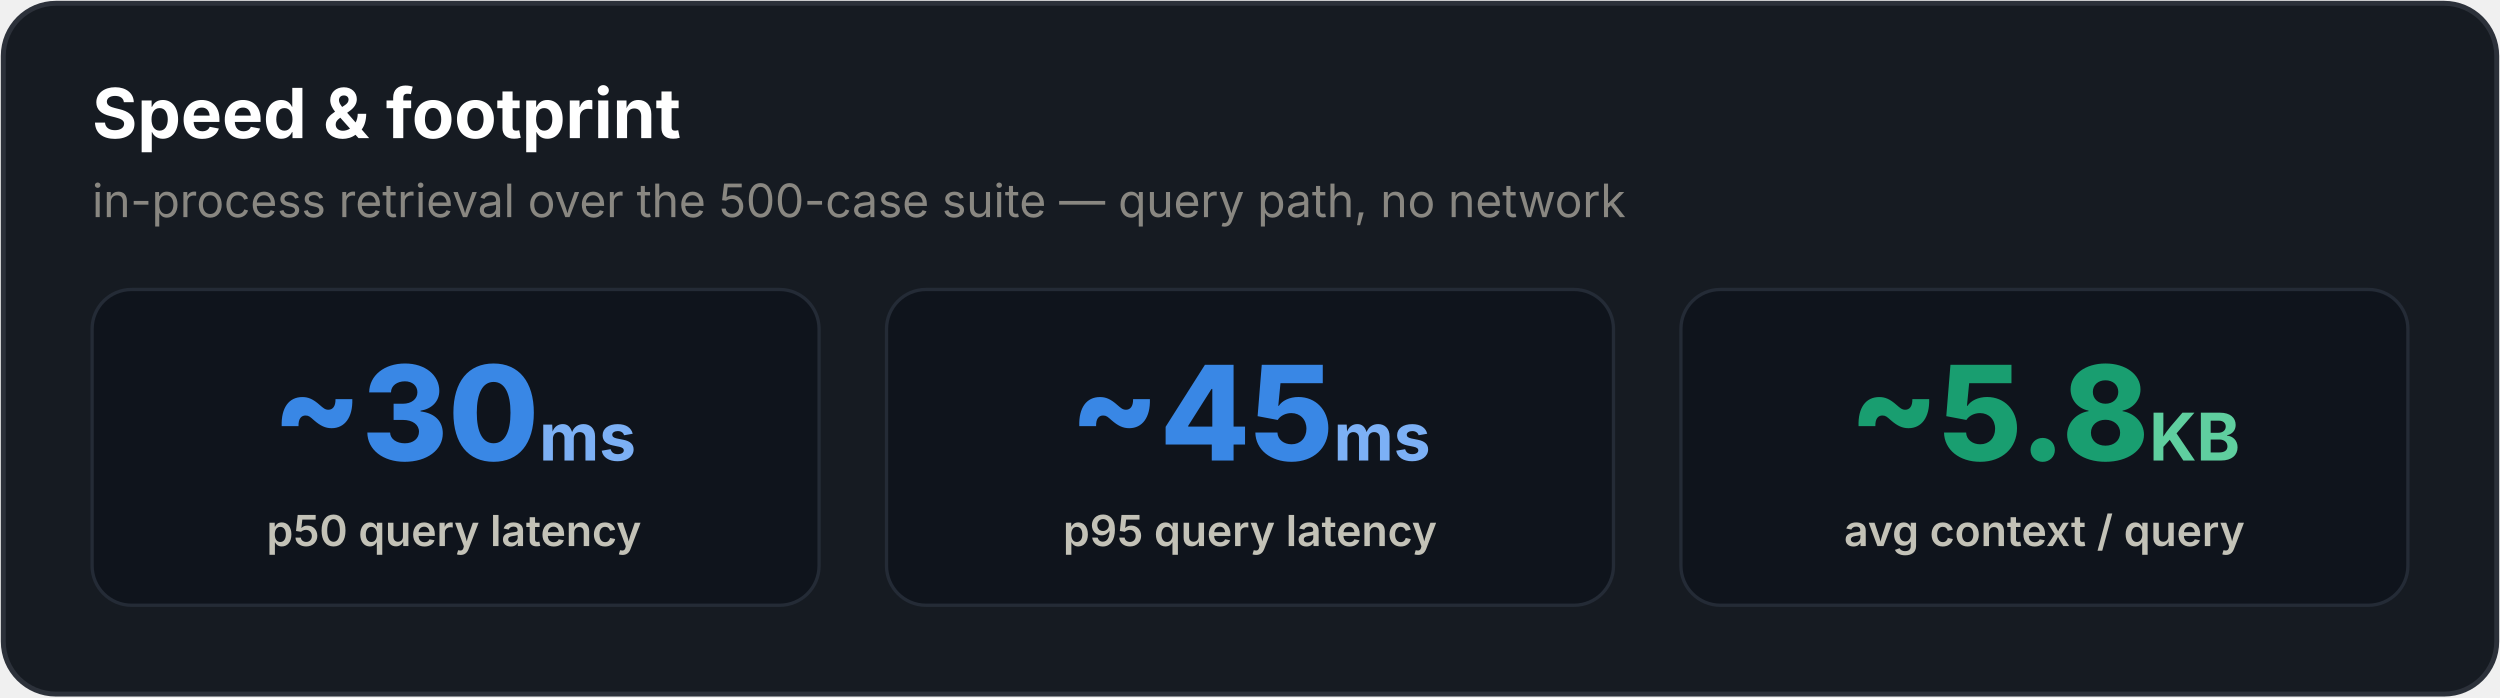
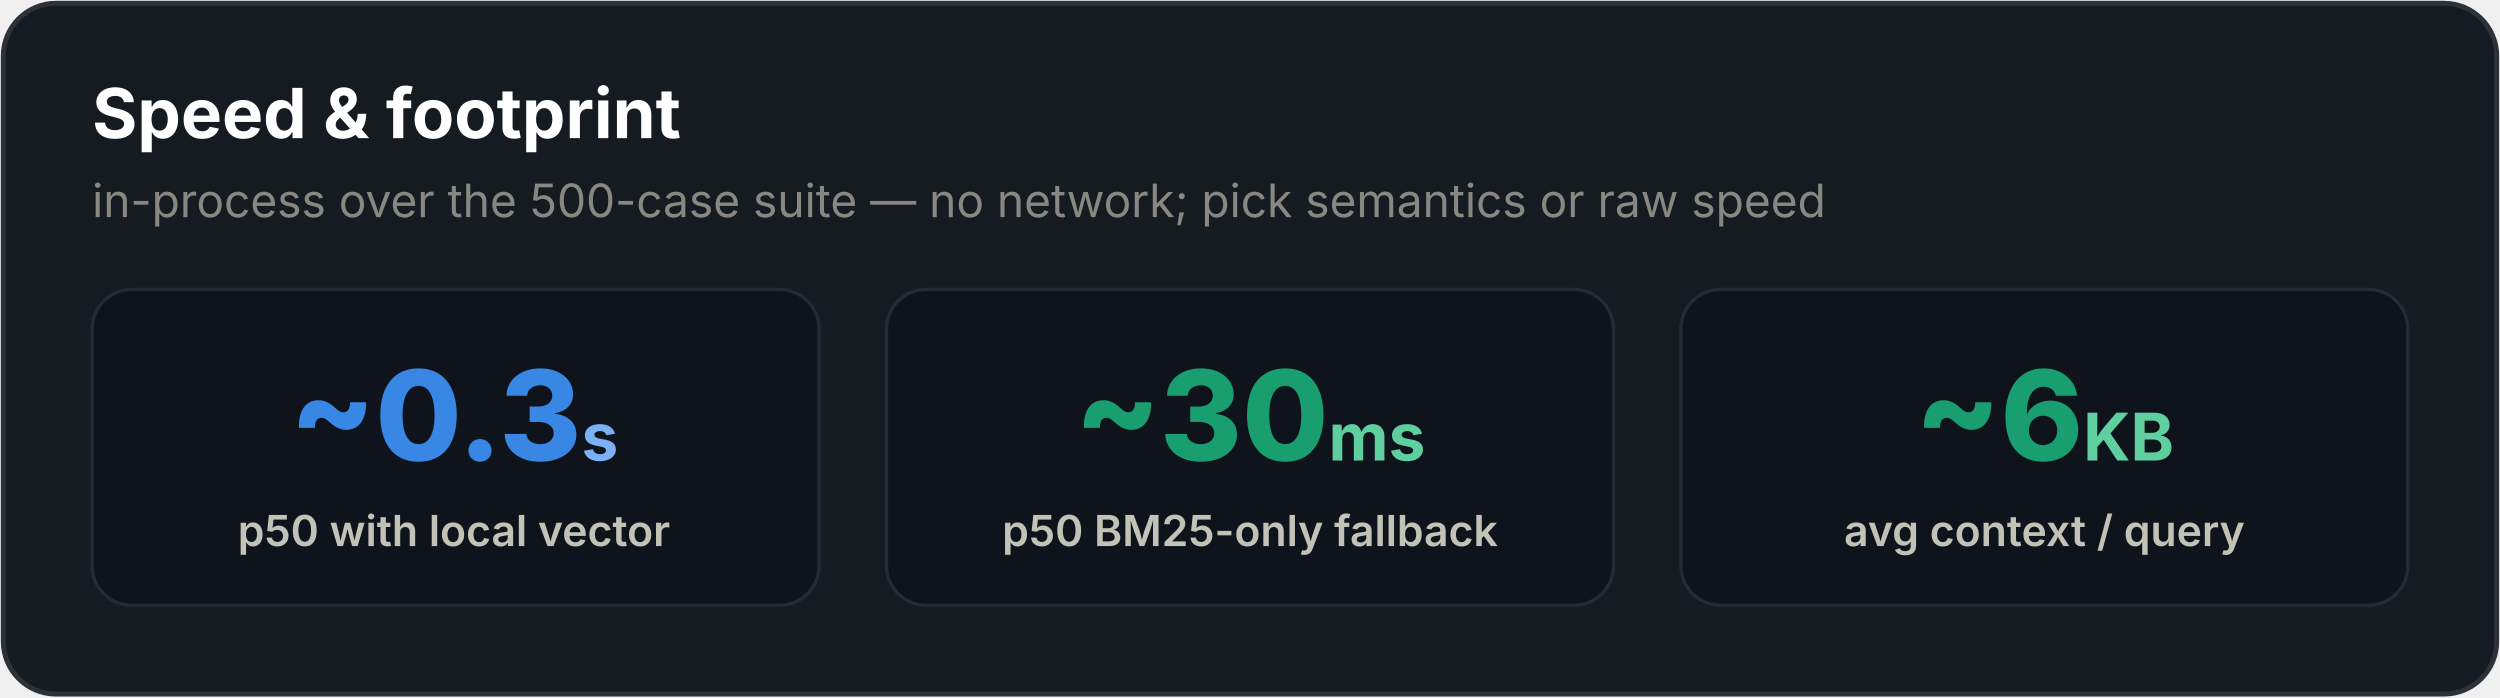
- <svg xmlns="http://www.w3.org/2000/svg" width="760" height="212" viewBox="0 0 760 212" fill="none" font-family="system-ui, -apple-system, 'Segoe UI', sans-serif" role="img" aria-label="Retrieval speed and footprint: p50 latency 5 milliseconds, p95 latency 25 milliseconds, average context 1.3 kilobytes per query">
+ <svg xmlns="http://www.w3.org/2000/svg" width="760" height="212" viewBox="0 0 760 212" fill="none" font-family="system-ui, -apple-system, 'Segoe UI', sans-serif" role="img" aria-label="Speed and footprint: vector fusion p50 about 300 milliseconds embedding-bound, BM25-only fallback about 30 milliseconds, average context about 6 kilobytes per query">
  <rect x="1" y="1" width="758" height="210" rx="16" fill="#161b22" stroke="#2c313a" stroke-width="1.5" />
  <text x="28" y="42" font-size="21" font-weight="700" fill="#ffffff">Speed &amp; footprint</text>
-   <text x="28" y="66" font-size="14" fill="#898781">in-process retrieval over the 500-case suite — query path, no network</text>
+   <text x="28" y="66" font-size="14" fill="#898781">in-process over the 500-case suite — no network; pick semantics or raw speed</text>
  <g>
    <rect x="28" y="88" width="221" height="96" rx="12" fill="#0f141c" stroke="#242b36" />
    <rect x="269.5" y="88" width="221" height="96" rx="12" fill="#0f141c" stroke="#242b36" />
    <rect x="511" y="88" width="221" height="96" rx="12" fill="#0f141c" stroke="#242b36" />
  </g>
  <g text-anchor="middle">
-     <text x="138" y="140" font-size="40" font-weight="800" fill="#3987e5">~30<tspan font-size="20" font-weight="700" fill="#7cb0f5"> ms</tspan>
+     <text x="138" y="140" font-size="38" font-weight="800" fill="#3987e5">~0.3<tspan font-size="20" font-weight="700" fill="#7cb0f5"> s</tspan>
    </text>
-     <text x="138" y="166" font-size="13" font-weight="600" fill="#c3c2b7">p50 query latency</text>
-     <text x="380" y="140" font-size="40" font-weight="800" fill="#3987e5">~45<tspan font-size="20" font-weight="700" fill="#7cb0f5"> ms</tspan>
+     <text x="138" y="166" font-size="13" font-weight="600" fill="#c3c2b7">p50 with local vector</text>
+     <text x="380" y="140" font-size="38" font-weight="800" fill="#199e70">~30<tspan font-size="20" font-weight="700" fill="#5fcf9f"> ms</tspan>
    </text>
-     <text x="380" y="166" font-size="13" font-weight="600" fill="#c3c2b7">p95 query latency</text>
-     <text x="621.5" y="140" font-size="40" font-weight="800" fill="#199e70">~5.8<tspan font-size="20" font-weight="700" fill="#5fcf9f"> KB</tspan>
+     <text x="380" y="166" font-size="13" font-weight="600" fill="#c3c2b7">p50 BM25-only fallback</text>
+     <text x="621.5" y="140" font-size="38" font-weight="800" fill="#199e70">~6<tspan font-size="20" font-weight="700" fill="#5fcf9f"> KB</tspan>
    </text>
    <text x="621.5" y="166" font-size="13" font-weight="600" fill="#c3c2b7">avg context / query</text>
  </g>
</svg>
